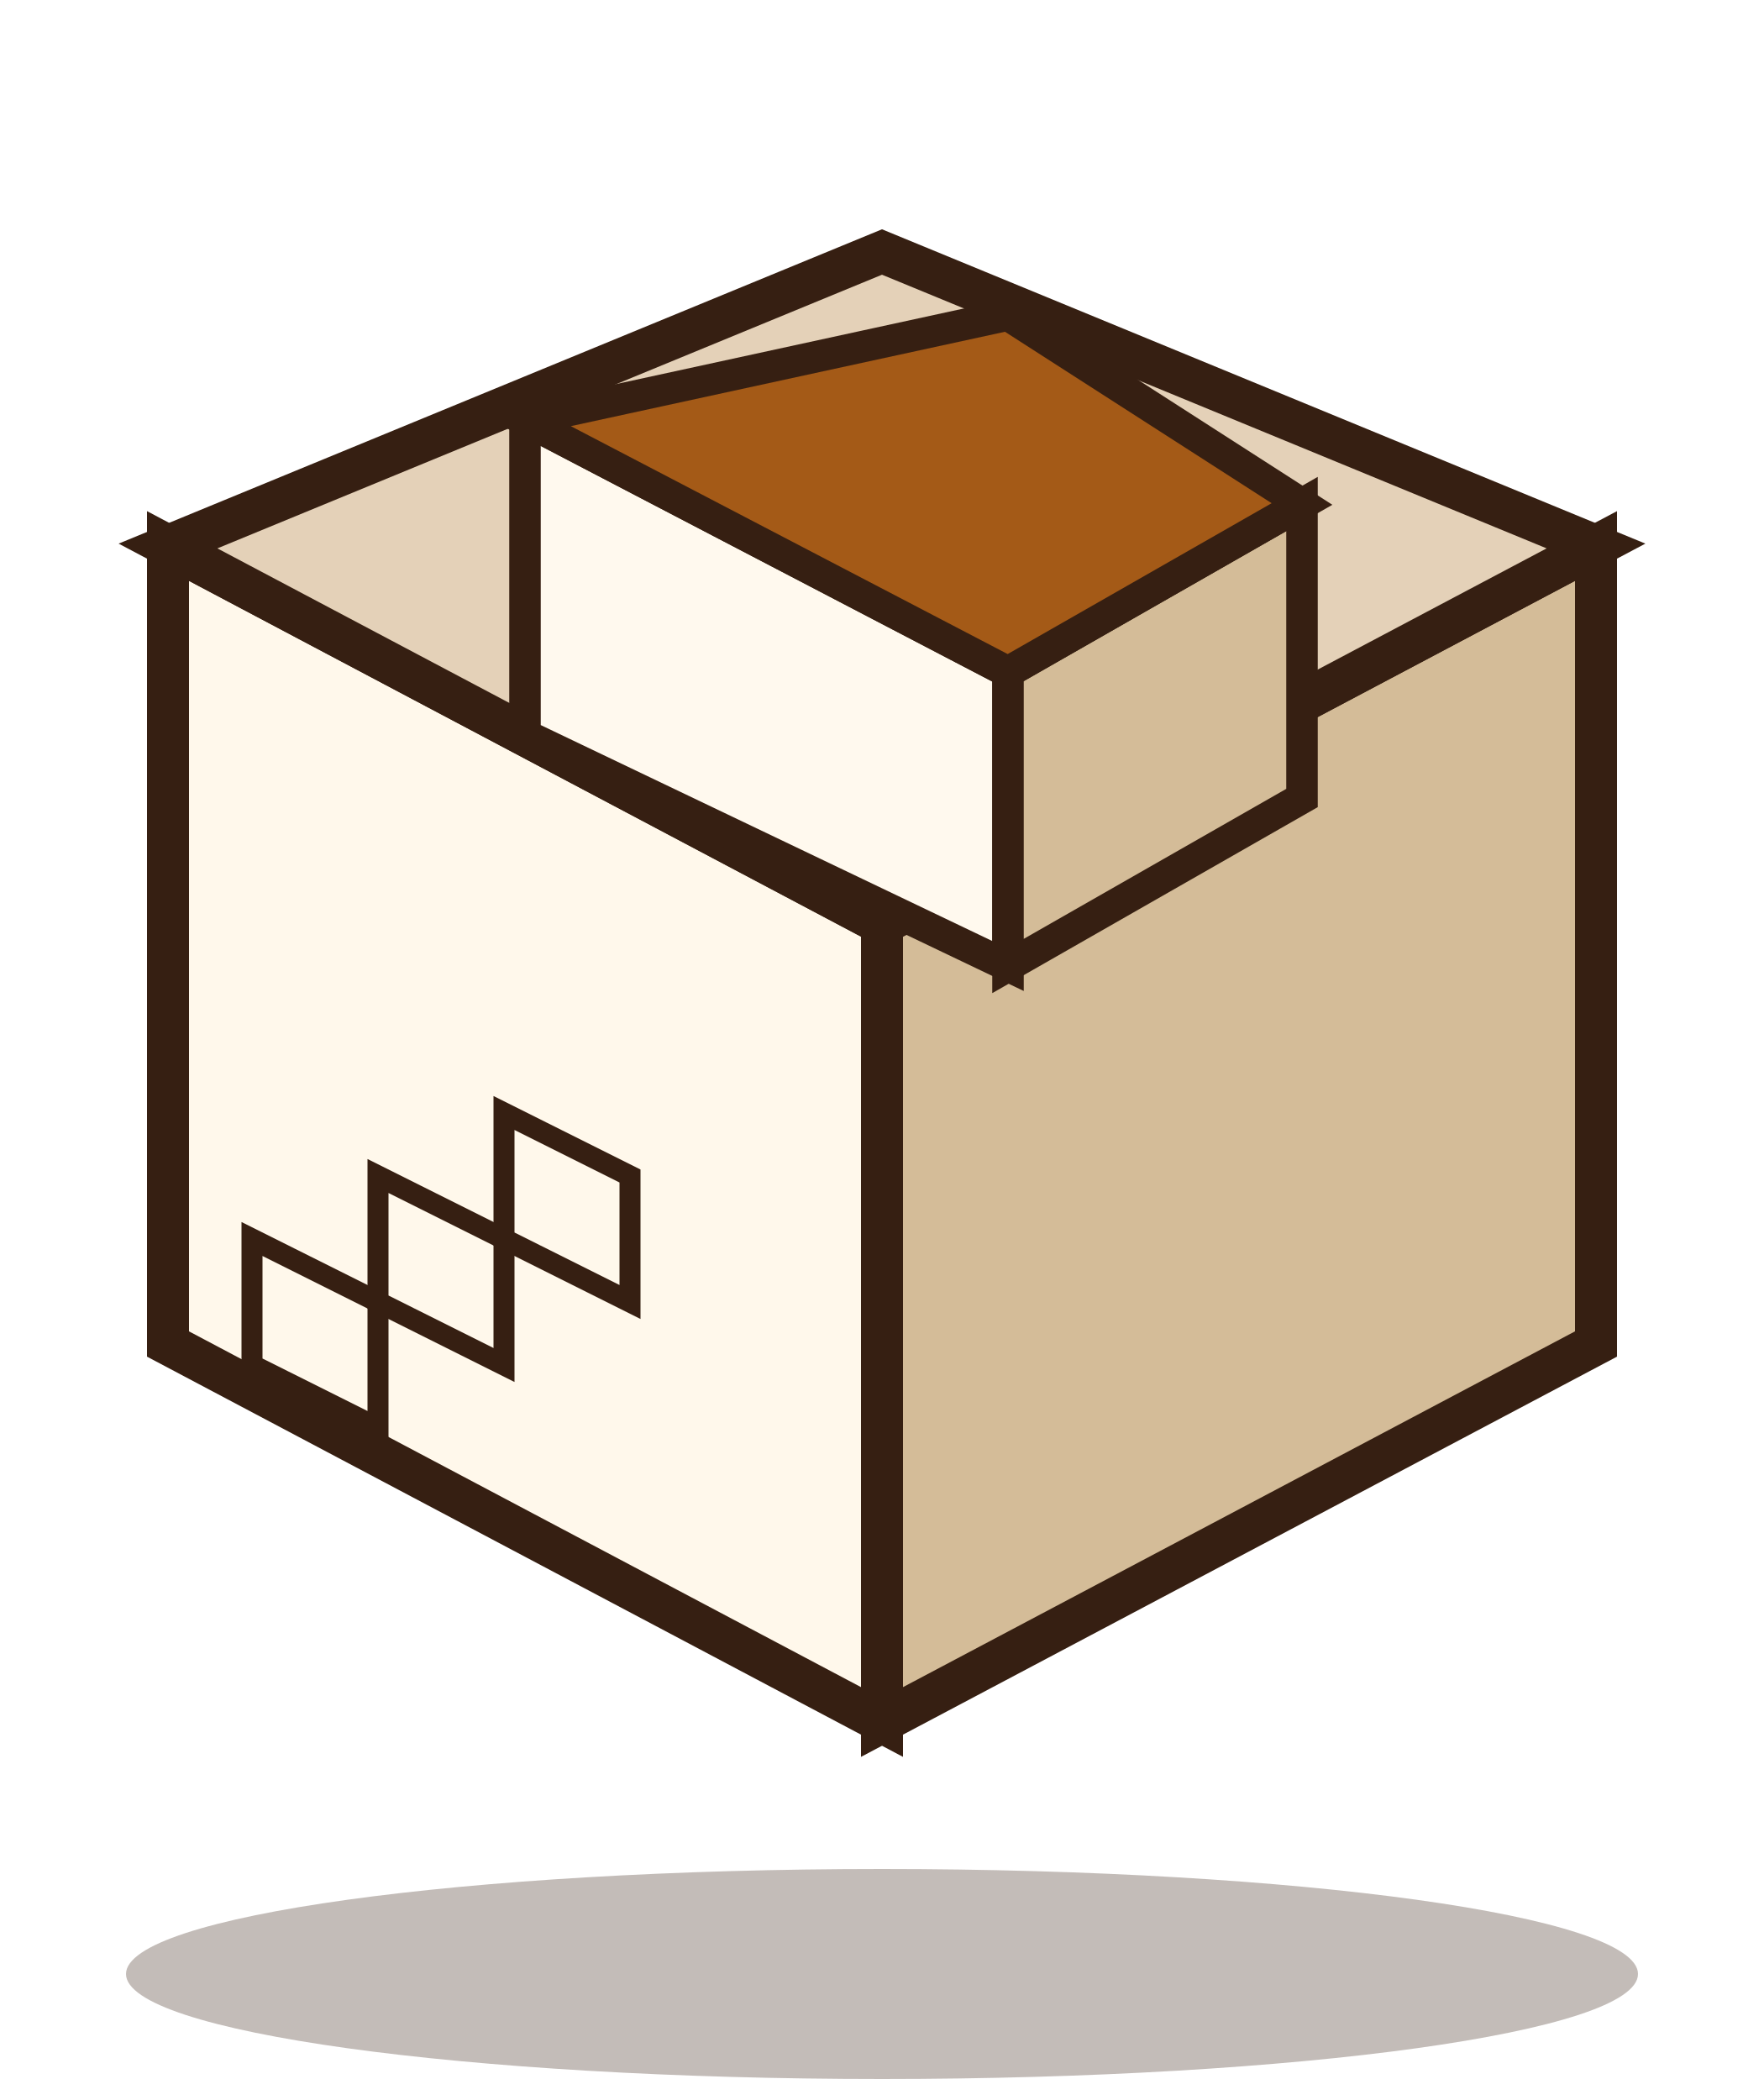
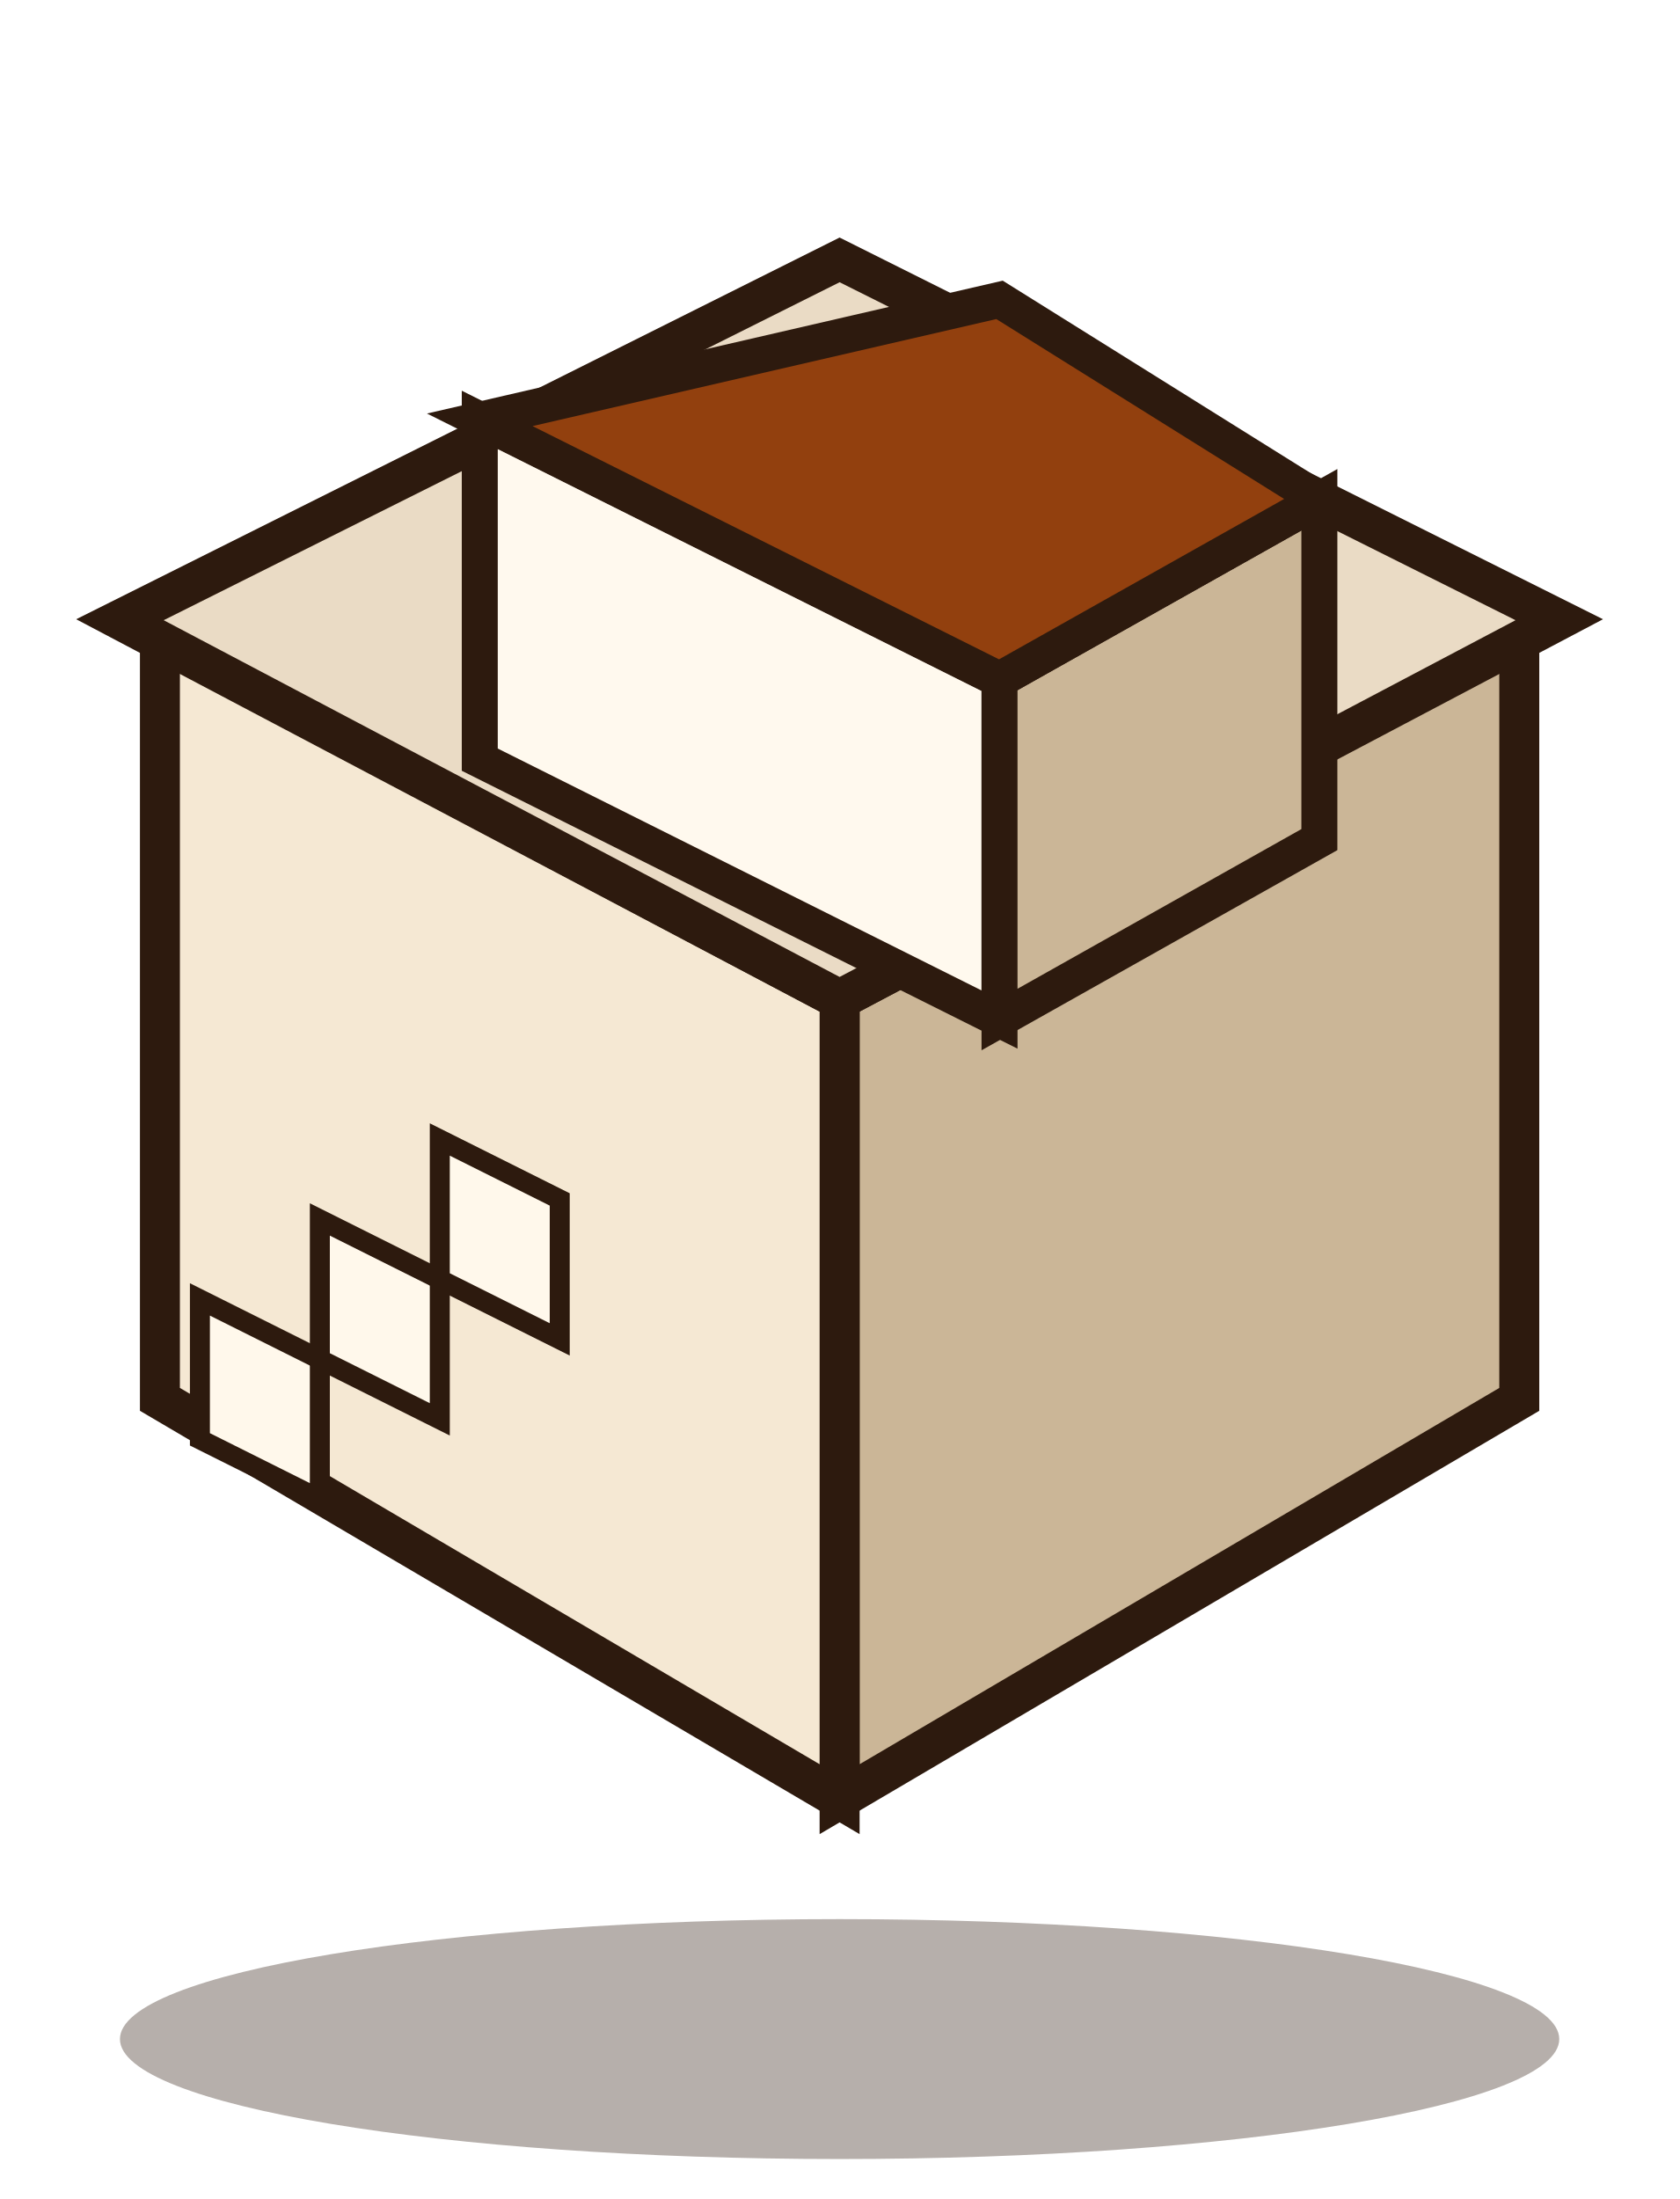
- <svg xmlns="http://www.w3.org/2000/svg" viewBox="0 0 84 100" width="84" height="100">
-   <ellipse cx="42" cy="94" rx="36" ry="5" fill="#361F12" opacity="0.3" />
-   <polygon points="42,82 76,64 76,26 42,44" fill="#D4BC98" stroke="#361F12" stroke-width="2" />
-   <polygon points="8,64 42,82 42,44 8,26" fill="#FFF8EB" stroke="#361F12" stroke-width="2" />
-   <polygon points="42,44 76,26 42,12 8,26" fill="#E4D1B8" stroke="#361F12" stroke-width="2" />
-   <polygon points="25,35 48,46 48,32 25,20" fill="#FFF9EE" stroke="#361F12" stroke-width="1.5" />
-   <polygon points="48,46 62,38 62,24 48,32" fill="#D4BC98" stroke="#361F12" stroke-width="1.5" />
-   <polygon points="48,32 62,24 48,15 25,20" fill="#A45A17" stroke="#361F12" stroke-width="1.5" />
-   <polygon points="12,65 18,68 18,62 12,59" fill="#FFF8EB" stroke="#361F12" stroke-width="1" />
-   <polygon points="18,62 24,65 24,59 18,56" fill="#FFF8EB" stroke="#361F12" stroke-width="1" />
-   <polygon points="24,59 30,62 30,56 24,53" fill="#FFF8EB" stroke="#361F12" stroke-width="1" />
+ <svg xmlns="http://www.w3.org/2000/svg" viewBox="0 0 84 110" width="84" height="110">
+   <ellipse cx="42" cy="102" rx="36" ry="6" fill="#2D1A0E" opacity="0.35" />
+   <polygon points="42,90 76,70 76,32 42,50" fill="#CBB697" stroke="#2D1A0E" stroke-width="2" />
+   <polygon points="8,70 42,90 42,50 8,32" fill="#F5E8D3" stroke="#2D1A0E" stroke-width="2" />
+   <polygon points="42,50 78,31 42,13 6,31" fill="#EADBC5" stroke="#2D1A0E" stroke-width="2" />
+   <polygon points="24,38 50,51 50,34 24,21" fill="#FFF9EE" stroke="#2D1A0E" stroke-width="1.8" />
+   <polygon points="50,51 66,42 66,25 50,34" fill="#CBB697" stroke="#2D1A0E" stroke-width="1.8" />
+   <polygon points="50,34 66,25 50,15 24,21" fill="#92400E" stroke="#2D1A0E" stroke-width="1.8" />
+   <polygon points="10,72 16,75 16,68 10,65" fill="#FFF8EB" stroke="#2D1A0E" stroke-width="1" />
+   <polygon points="16,68 22,71 22,64 16,61" fill="#FFF8EB" stroke="#2D1A0E" stroke-width="1" />
+   <polygon points="22,64 28,67 28,60 22,57" fill="#FFF8EB" stroke="#2D1A0E" stroke-width="1" />
</svg>
